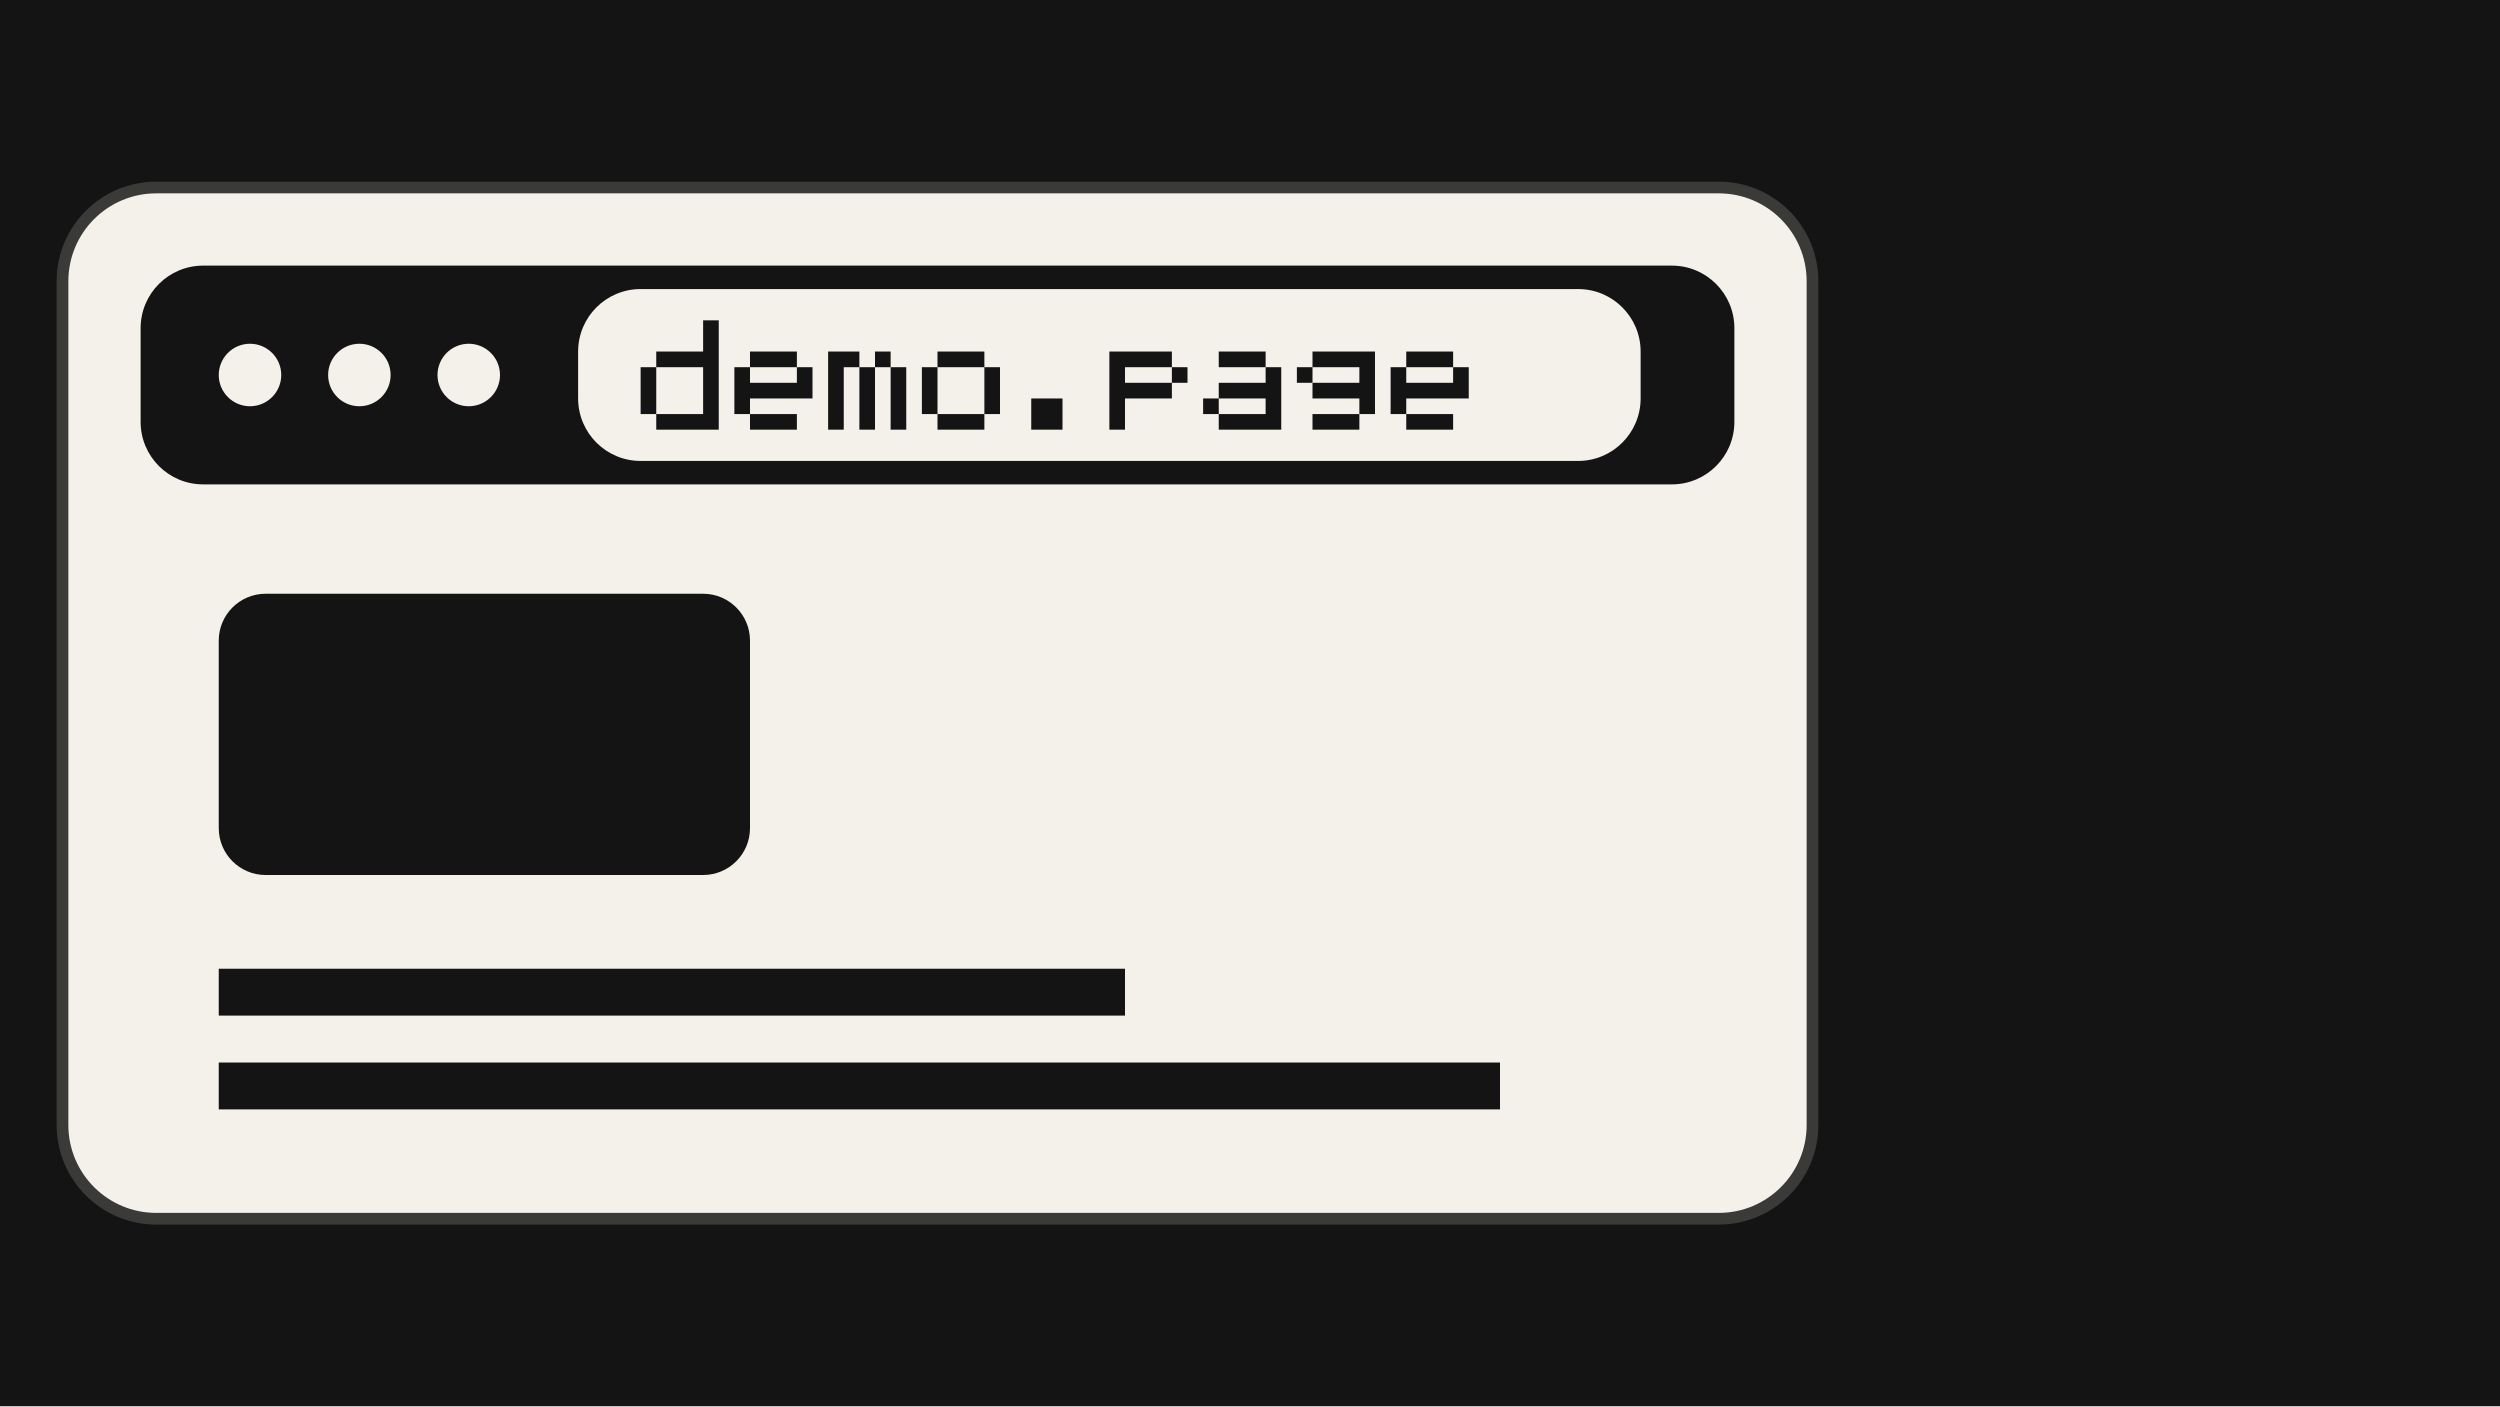
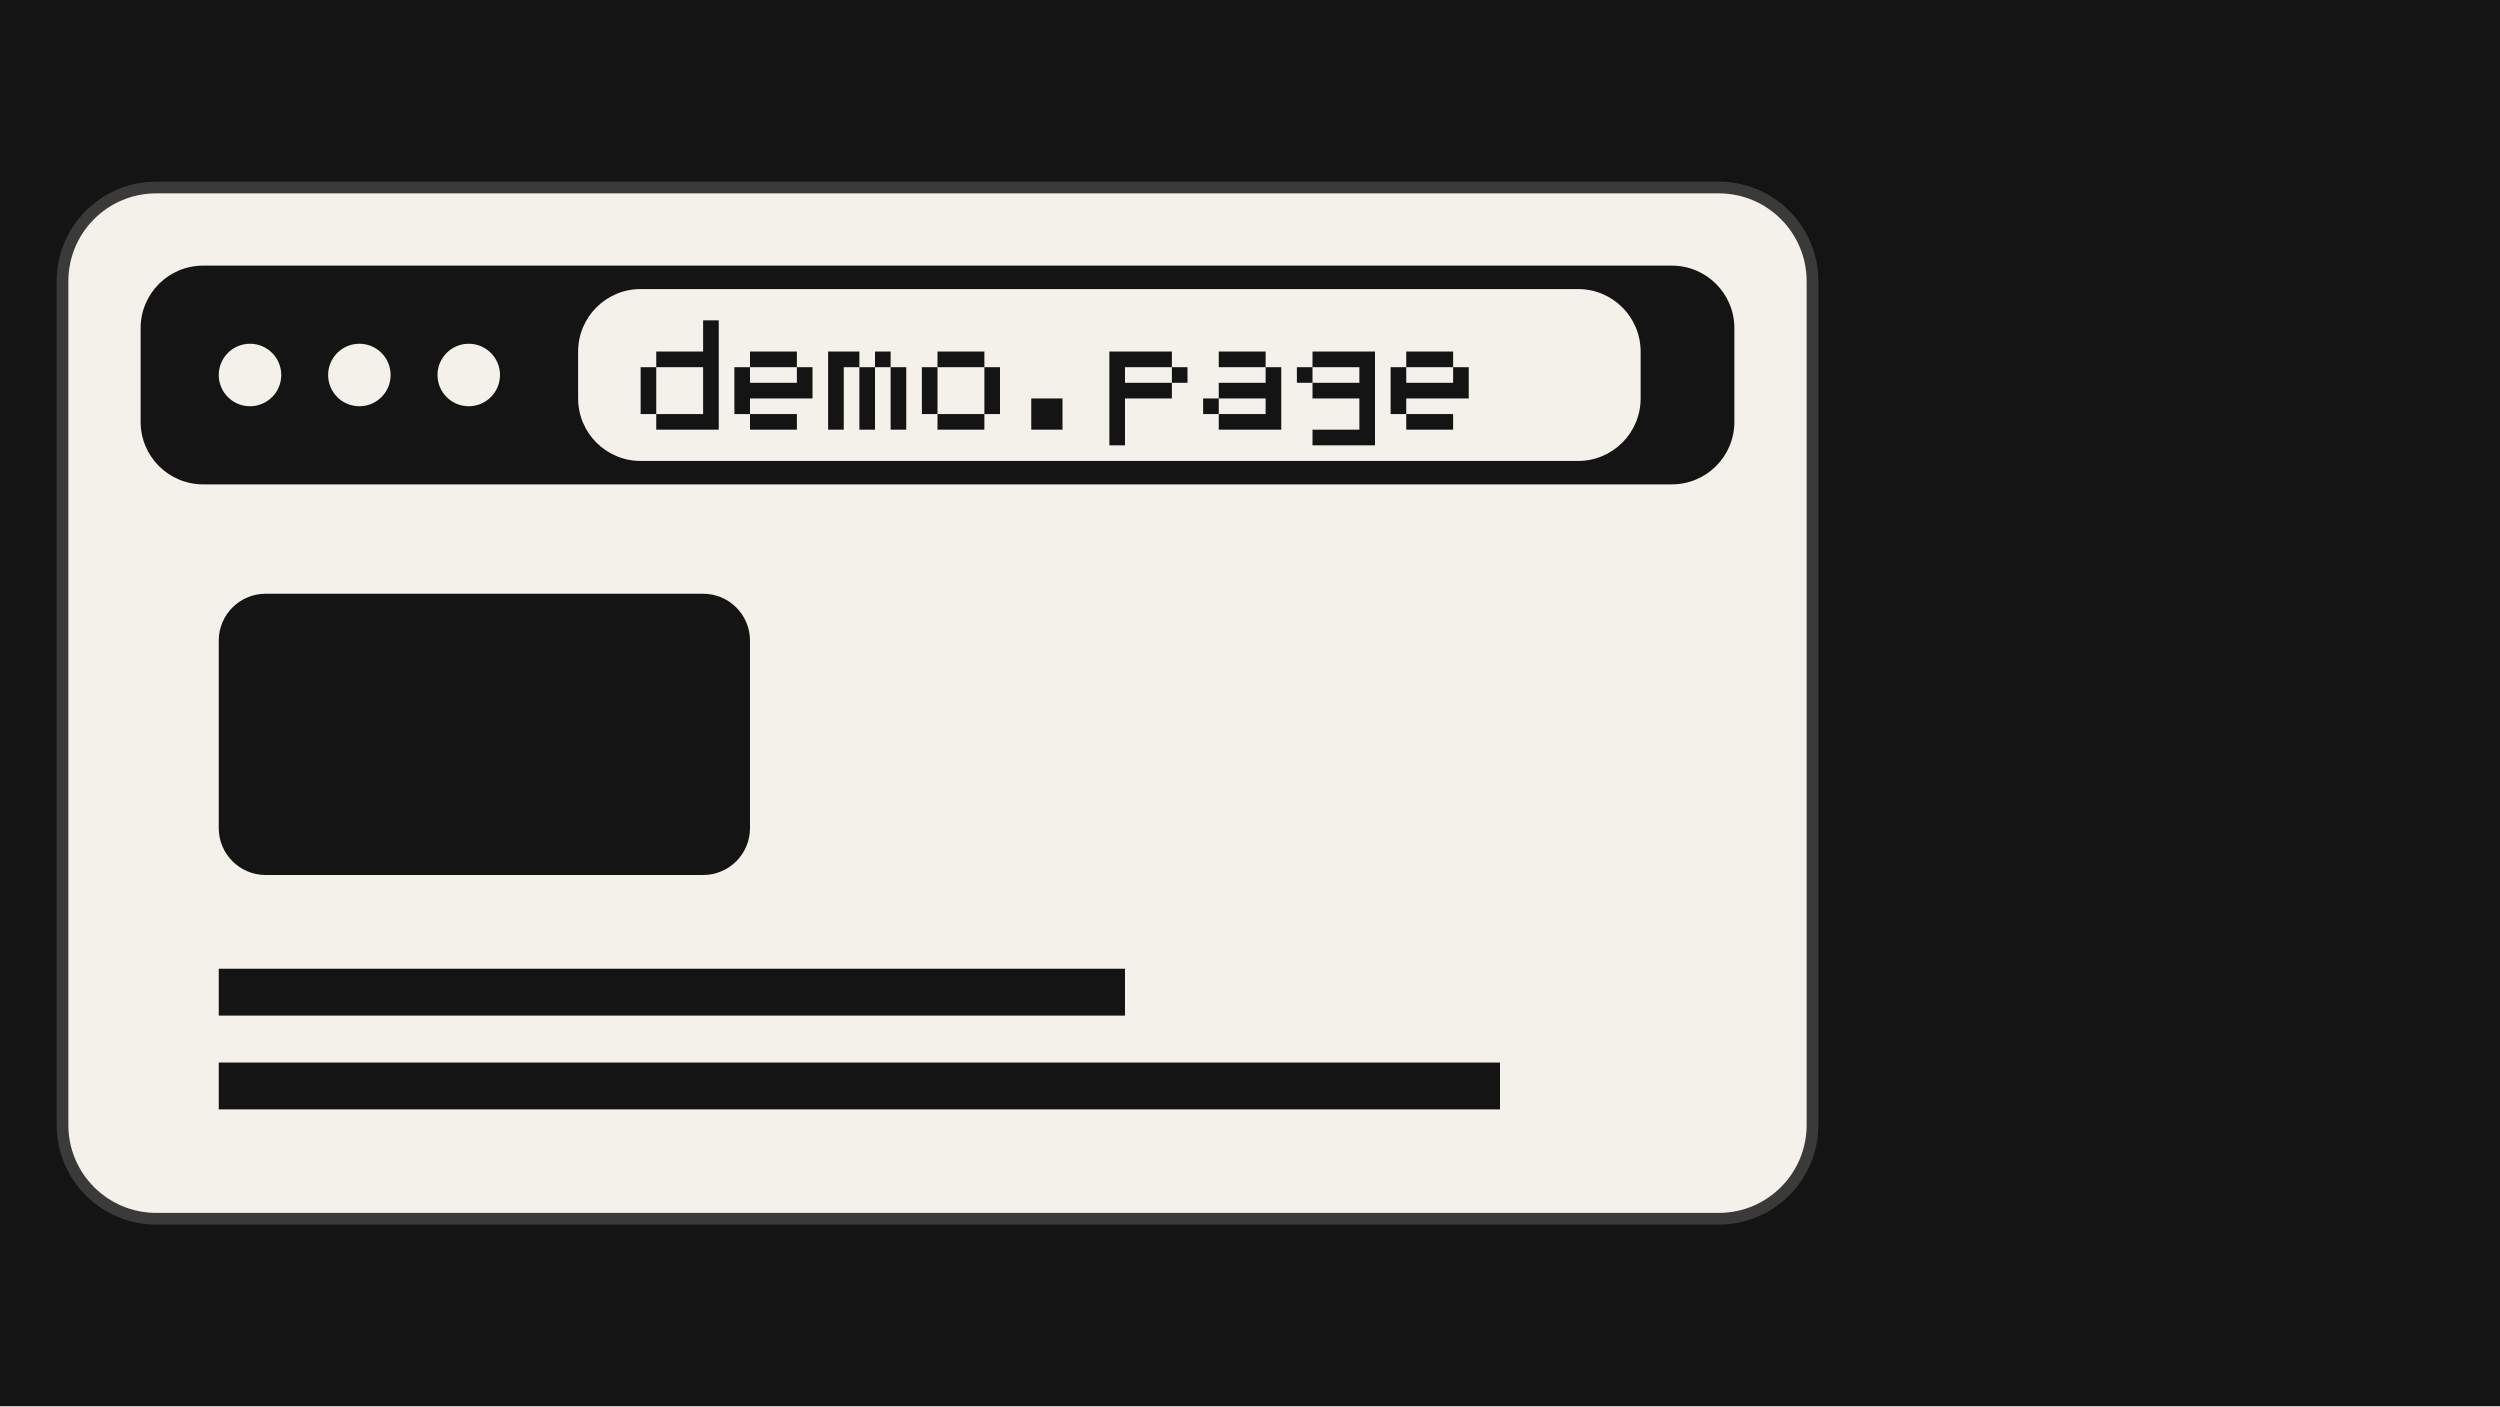
<svg xmlns="http://www.w3.org/2000/svg" width="320" height="180" viewBox="0 0 320 180">
  <g id="s-stage" fill="#141414">
    <path id="s-stage-shape" d="M 0 0 H 320 V 180 H 0 Z" />
  </g>
  <g id="s-mock-browser" fill="#f4f1ea" stroke="#3a3a38" stroke-width="1.5" transform="translate(-40 0)">
-     <animateTransform attributeName="transform" type="translate" begin="0s" end="0.6s" dur="0.6s" calcMode="spline" values="-40 0;0 0" keyTimes="0;1" keySplines="0.22 1 0.36 1" fill="freeze" />
+     <animateTransform attributeName="transform" type="translate" begin="0s" end="0.767s" dur="0.767s" calcMode="spline" values="-40 0;0 0" keyTimes="0;1" keySplines="0.4 0 0.2 1" fill="freeze" />
    <path id="s-mock-browser-shape" d="M 60 24 H 260 A 12 12 0 0 1 272 36 V 144 A 12 12 0 0 1 260 156 H 60 A 12 12 0 0 1 48 144 V 36 A 12 12 0 0 1 60 24 Z" />
-     <path id="s-mock-browser-ink" d="M 254 34 H 66 A 8 8 0 0 0 58 42 V 54 A 8 8 0 0 0 66 62 H 254 A 8 8 0 0 0 262 54 V 42 A 8 8 0 0 0 254 34 Z M 68 48 A 4 4 0 1 1 76 48 A 4 4 0 1 1 68 48 Z M 82 48 A 4 4 0 1 1 90 48 A 4 4 0 1 1 82 48 Z M 96 48 A 4 4 0 1 1 104 48 A 4 4 0 1 1 96 48 Z M 122 37 H 242 A 8 8 0 0 1 250 45 V 51 A 8 8 0 0 1 242 59 H 122 A 8 8 0 0 1 114 51 V 45 A 8 8 0 0 1 122 37 Z M 132 41 H 130 V 43 H 132 Z M 132 43 H 130 V 45 H 132 Z M 126 45 H 124 V 47 H 126 Z M 128 45 H 126 V 47 H 128 Z M 130 45 H 128 V 47 H 130 Z M 132 45 H 130 V 47 H 132 Z M 124 47 H 122 V 49 H 124 Z M 132 47 H 130 V 49 H 132 Z M 124 49 H 122 V 51 H 124 Z M 132 49 H 130 V 51 H 132 Z M 124 51 H 122 V 53 H 124 Z M 132 51 H 130 V 53 H 132 Z M 126 53 H 124 V 55 H 126 Z M 128 53 H 126 V 55 H 128 Z M 130 53 H 128 V 55 H 130 Z M 132 53 H 130 V 55 H 132 Z M 138 45 H 136 V 47 H 138 Z M 140 45 H 138 V 47 H 140 Z M 142 45 H 140 V 47 H 142 Z M 136 47 H 134 V 49 H 136 Z M 144 47 H 142 V 49 H 144 Z M 136 49 H 134 V 51 H 136 Z M 138 49 H 136 V 51 H 138 Z M 140 49 H 138 V 51 H 140 Z M 142 49 H 140 V 51 H 142 Z M 144 49 H 142 V 51 H 144 Z M 136 51 H 134 V 53 H 136 Z M 138 53 H 136 V 55 H 138 Z M 140 53 H 138 V 55 H 140 Z M 142 53 H 140 V 55 H 142 Z M 148 45 H 146 V 47 H 148 Z M 150 45 H 148 V 47 H 150 Z M 154 45 H 152 V 47 H 154 Z M 148 47 H 146 V 49 H 148 Z M 152 47 H 150 V 49 H 152 Z M 156 47 H 154 V 49 H 156 Z M 148 49 H 146 V 51 H 148 Z M 152 49 H 150 V 51 H 152 Z M 156 49 H 154 V 51 H 156 Z M 148 51 H 146 V 53 H 148 Z M 152 51 H 150 V 53 H 152 Z M 156 51 H 154 V 53 H 156 Z M 148 53 H 146 V 55 H 148 Z M 152 53 H 150 V 55 H 152 Z M 156 53 H 154 V 55 H 156 Z M 162 45 H 160 V 47 H 162 Z M 164 45 H 162 V 47 H 164 Z M 166 45 H 164 V 47 H 166 Z M 160 47 H 158 V 49 H 160 Z M 168 47 H 166 V 49 H 168 Z M 160 49 H 158 V 51 H 160 Z M 168 49 H 166 V 51 H 168 Z M 160 51 H 158 V 53 H 160 Z M 168 51 H 166 V 53 H 168 Z M 162 53 H 160 V 55 H 162 Z M 164 53 H 162 V 55 H 164 Z M 166 53 H 164 V 55 H 166 Z M 174 51 H 172 V 53 H 174 Z M 176 51 H 174 V 53 H 176 Z M 174 53 H 172 V 55 H 174 Z M 176 53 H 174 V 55 H 176 Z M 184 45 H 182 V 47 H 184 Z M 186 45 H 184 V 47 H 186 Z M 188 45 H 186 V 47 H 188 Z M 190 45 H 188 V 47 H 190 Z M 184 47 H 182 V 49 H 184 Z M 192 47 H 190 V 49 H 192 Z M 184 49 H 182 V 51 H 184 Z M 186 49 H 184 V 51 H 186 Z M 188 49 H 186 V 51 H 188 Z M 190 49 H 188 V 51 H 190 Z M 184 51 H 182 V 53 H 184 Z M 184 53 H 182 V 55 H 184 Z M 198 45 H 196 V 47 H 198 Z M 200 45 H 198 V 47 H 200 Z M 202 45 H 200 V 47 H 202 Z M 204 47 H 202 V 49 H 204 Z M 198 49 H 196 V 51 H 198 Z M 200 49 H 198 V 51 H 200 Z M 202 49 H 200 V 51 H 202 Z M 204 49 H 202 V 51 H 204 Z M 196 51 H 194 V 53 H 196 Z M 204 51 H 202 V 53 H 204 Z M 198 53 H 196 V 55 H 198 Z M 200 53 H 198 V 55 H 200 Z M 202 53 H 200 V 55 H 202 Z M 204 53 H 202 V 55 H 204 Z M 210 45 H 208 V 47 H 210 Z M 212 45 H 210 V 47 H 212 Z M 214 45 H 212 V 47 H 214 Z M 216 45 H 214 V 47 H 216 Z M 208 47 H 206 V 49 H 208 Z M 216 47 H 214 V 49 H 216 Z M 210 49 H 208 V 51 H 210 Z M 212 49 H 210 V 51 H 212 Z M 214 49 H 212 V 51 H 214 Z M 216 49 H 214 V 51 H 216 Z M 216 51 H 214 V 53 H 216 Z M 210 53 H 208 V 55 H 210 Z M 212 53 H 210 V 55 H 212 Z M 214 53 H 212 V 55 H 214 Z M 222 45 H 220 V 47 H 222 Z M 224 45 H 222 V 47 H 224 Z M 226 45 H 224 V 47 H 226 Z M 220 47 H 218 V 49 H 220 Z M 228 47 H 226 V 49 H 228 Z M 220 49 H 218 V 51 H 220 Z M 222 49 H 220 V 51 H 222 Z M 224 49 H 222 V 51 H 224 Z M 226 49 H 224 V 51 H 226 Z M 228 49 H 226 V 51 H 228 Z M 220 51 H 218 V 53 H 220 Z M 222 53 H 220 V 55 H 222 Z M 224 53 H 222 V 55 H 224 Z M 226 53 H 224 V 55 H 226 Z M 130 76 H 74 A 6 6 0 0 0 68 82 V 106 A 6 6 0 0 0 74 112 H 130 A 6 6 0 0 0 136 106 V 82 A 6 6 0 0 0 130 76 Z M 184 124 H 68 V 130 H 184 Z M 232 136 H 68 V 142 H 232 Z" fill="#141414" stroke="none" />
+     <path id="s-mock-browser-ink" d="M 254 34 H 66 A 8 8 0 0 0 58 42 V 54 A 8 8 0 0 0 66 62 H 254 A 8 8 0 0 0 262 54 V 42 A 8 8 0 0 0 254 34 Z M 68 48 A 4 4 0 1 1 76 48 A 4 4 0 1 1 68 48 Z M 82 48 A 4 4 0 1 1 90 48 A 4 4 0 1 1 82 48 Z M 96 48 A 4 4 0 1 1 104 48 A 4 4 0 1 1 96 48 Z M 122 37 H 242 A 8 8 0 0 1 250 45 V 51 A 8 8 0 0 1 242 59 H 122 A 8 8 0 0 1 114 51 V 45 A 8 8 0 0 1 122 37 Z M 132 41 H 130 V 43 H 132 Z M 132 43 H 130 V 45 H 132 Z M 126 45 H 124 V 47 H 126 Z M 128 45 H 126 V 47 H 128 Z M 130 45 H 128 V 47 H 130 Z M 132 45 H 130 V 47 H 132 Z M 124 47 H 122 V 49 H 124 Z M 132 47 H 130 V 49 H 132 Z M 124 49 H 122 V 51 H 124 Z M 132 49 H 130 V 51 H 132 Z M 124 51 H 122 V 53 H 124 Z M 132 51 H 130 V 53 H 132 Z M 126 53 H 124 V 55 H 126 Z M 128 53 H 126 V 55 H 128 Z M 130 53 H 128 V 55 H 130 Z M 132 53 H 130 V 55 H 132 Z M 138 45 H 136 V 47 H 138 Z M 140 45 H 138 V 47 H 140 Z M 142 45 H 140 V 47 H 142 Z M 136 47 H 134 V 49 H 136 Z M 144 47 H 142 V 49 H 144 Z M 136 49 H 134 V 51 H 136 Z M 138 49 H 136 V 51 H 138 Z M 140 49 H 138 V 51 H 140 Z M 142 49 H 140 V 51 H 142 Z M 144 49 H 142 V 51 H 144 Z M 136 51 H 134 V 53 H 136 Z M 138 53 H 136 V 55 H 138 Z M 140 53 H 138 V 55 H 140 Z M 142 53 H 140 V 55 H 142 Z M 148 45 H 146 V 47 H 148 Z M 150 45 H 148 V 47 H 150 Z M 154 45 H 152 V 47 H 154 Z M 148 47 H 146 V 49 H 148 Z M 152 47 H 150 V 49 H 152 Z M 156 47 H 154 V 49 H 156 Z M 148 49 H 146 V 51 H 148 Z M 152 49 H 150 V 51 H 152 Z M 156 49 H 154 V 51 H 156 Z M 148 51 H 146 V 53 H 148 Z M 152 51 H 150 V 53 H 152 Z M 156 51 H 154 V 53 H 156 Z M 148 53 H 146 V 55 H 148 Z M 152 53 H 150 V 55 H 152 Z M 156 53 H 154 V 55 H 156 Z M 162 45 H 160 V 47 H 162 Z M 164 45 H 162 V 47 H 164 Z M 166 45 H 164 V 47 H 166 Z M 160 47 H 158 V 49 H 160 Z M 168 47 H 166 V 49 H 168 Z M 160 49 H 158 V 51 H 160 Z M 168 49 H 166 V 51 H 168 Z M 160 51 H 158 V 53 H 160 Z M 168 51 H 166 V 53 H 168 Z M 162 53 H 160 V 55 H 162 Z M 164 53 H 162 V 55 H 164 Z M 166 53 H 164 V 55 H 166 Z M 174 51 H 172 V 53 H 174 Z M 176 51 H 174 V 53 H 176 Z M 174 53 H 172 V 55 H 174 Z M 176 53 H 174 V 55 H 176 Z M 184 45 H 182 V 47 H 184 Z M 186 45 H 184 V 47 H 186 Z M 188 45 H 186 V 47 H 188 Z M 190 45 H 188 V 47 H 190 Z M 184 47 H 182 V 49 H 184 Z M 192 47 H 190 V 49 H 192 Z M 184 49 H 182 V 51 H 184 Z M 186 49 H 184 V 51 H 186 Z M 188 49 H 186 V 51 H 188 Z M 190 49 H 188 V 51 H 190 Z M 184 51 H 182 V 53 H 184 Z M 184 53 H 182 V 55 H 184 Z M 198 45 H 196 V 47 H 198 Z M 200 45 H 198 V 47 H 200 Z M 202 45 H 200 V 47 H 202 Z M 204 47 H 202 V 49 H 204 Z M 198 49 H 196 V 51 H 198 Z M 200 49 H 198 V 51 H 200 Z M 202 49 H 200 V 51 H 202 Z M 204 49 H 202 V 51 H 204 Z M 196 51 H 194 V 53 H 196 Z M 204 51 H 202 V 53 H 204 Z M 198 53 H 196 V 55 H 198 Z M 200 53 H 198 V 55 H 200 Z M 202 53 H 200 V 55 H 202 Z M 204 53 H 202 V 55 H 204 Z M 210 45 H 208 V 47 H 210 Z M 212 45 H 210 V 47 H 212 Z M 214 45 H 212 V 47 H 214 Z M 216 45 H 214 V 47 H 216 Z M 208 47 H 206 V 49 H 208 Z M 216 47 H 214 V 49 H 216 Z M 210 49 H 208 V 51 H 210 Z M 212 49 H 210 V 51 H 212 Z M 214 49 H 212 V 51 H 214 Z M 216 49 H 214 V 51 H 216 Z M 216 51 H 214 V 53 H 216 Z M 222 45 H 220 V 47 H 222 Z M 224 45 H 222 V 47 H 224 Z M 226 45 H 224 V 47 H 226 Z M 220 47 H 218 V 49 H 220 Z M 228 47 H 226 V 49 H 228 Z M 220 49 H 218 V 51 H 220 Z M 222 49 H 220 V 51 H 222 Z M 224 49 H 222 V 51 H 224 Z M 226 49 H 224 V 51 H 226 Z M 228 49 H 226 V 51 H 228 Z M 220 51 H 218 V 53 H 220 Z M 222 53 H 220 V 55 H 222 Z M 224 53 H 222 V 55 H 224 Z M 226 53 H 224 V 55 H 226 Z M 130 76 H 74 A 6 6 0 0 0 68 82 V 106 A 6 6 0 0 0 74 112 H 130 A 6 6 0 0 0 136 106 V 82 A 6 6 0 0 0 130 76 Z M 184 124 H 68 V 130 H 184 Z M 232 136 H 68 V 142 H 232 Z M 216 53 H 214 V 55 H 216 Z M 210 55 H 208 V 57 H 210 Z M 212 55 H 210 V 57 H 212 Z M 214 55 H 212 V 57 H 214 Z M 216 55 H 214 V 57 H 216 Z M 184 55 H 182 V 57 H 184 Z" fill="#141414" stroke="none" />
  </g>
</svg>
